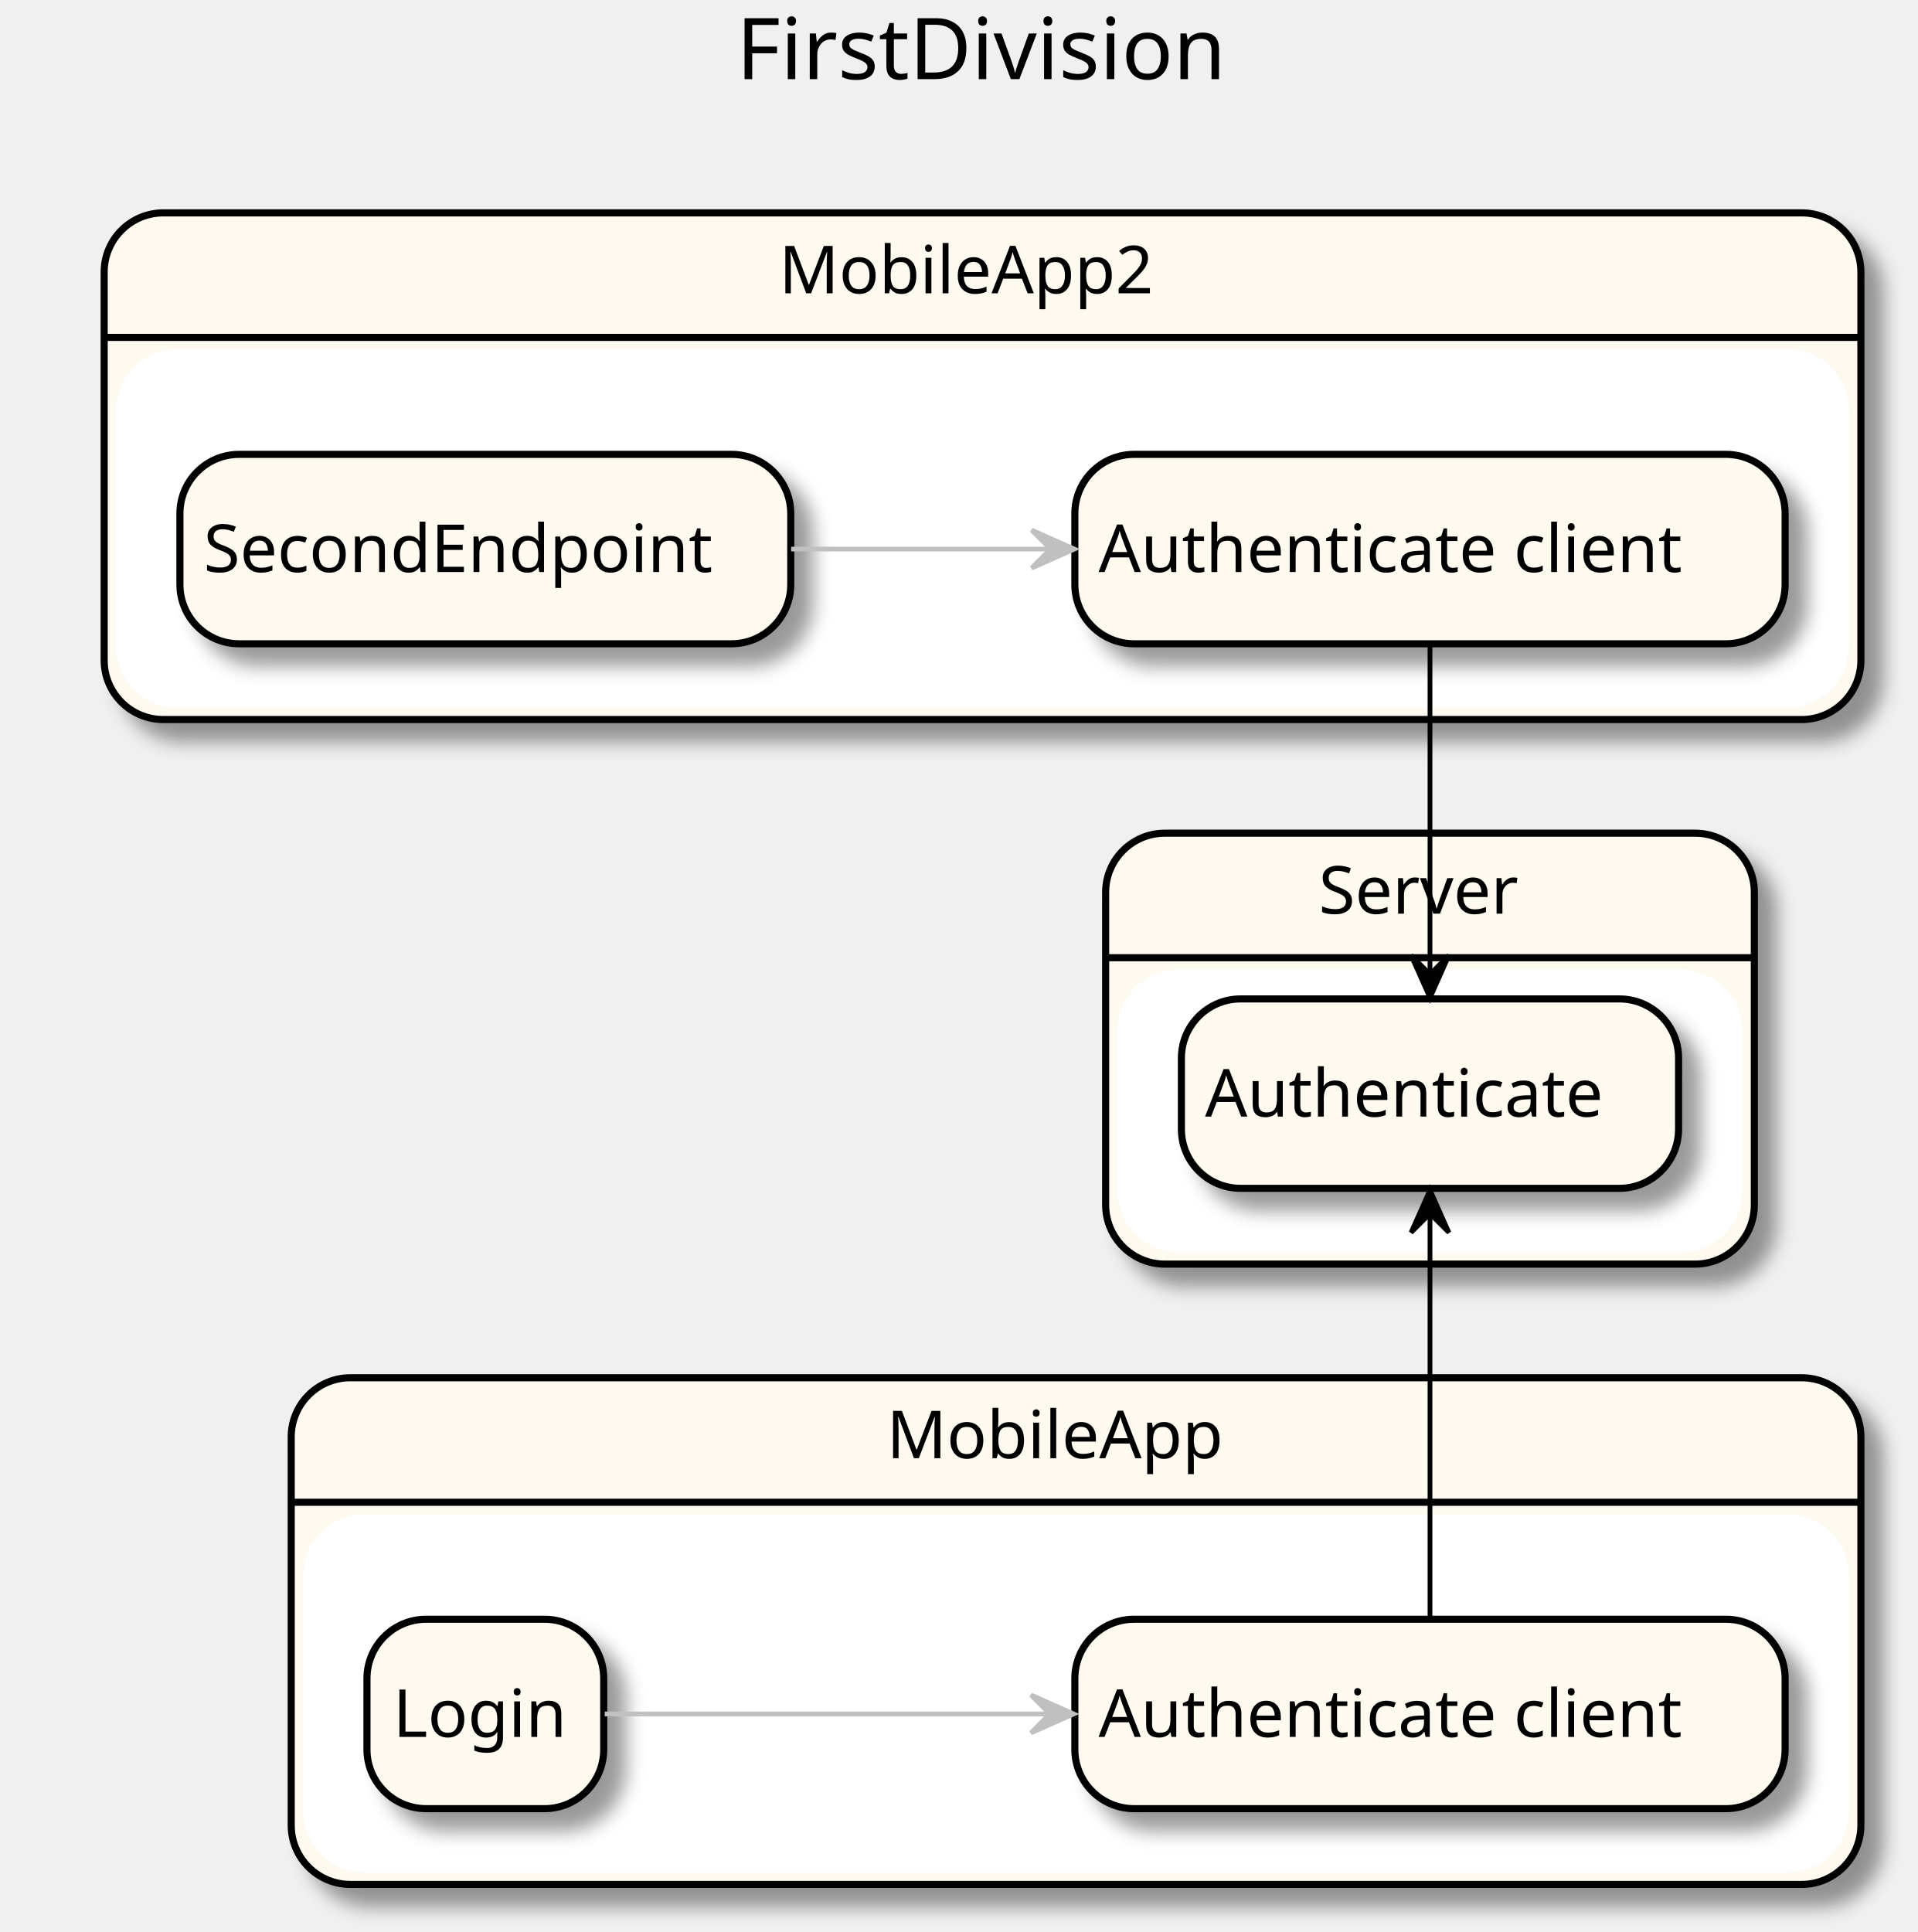
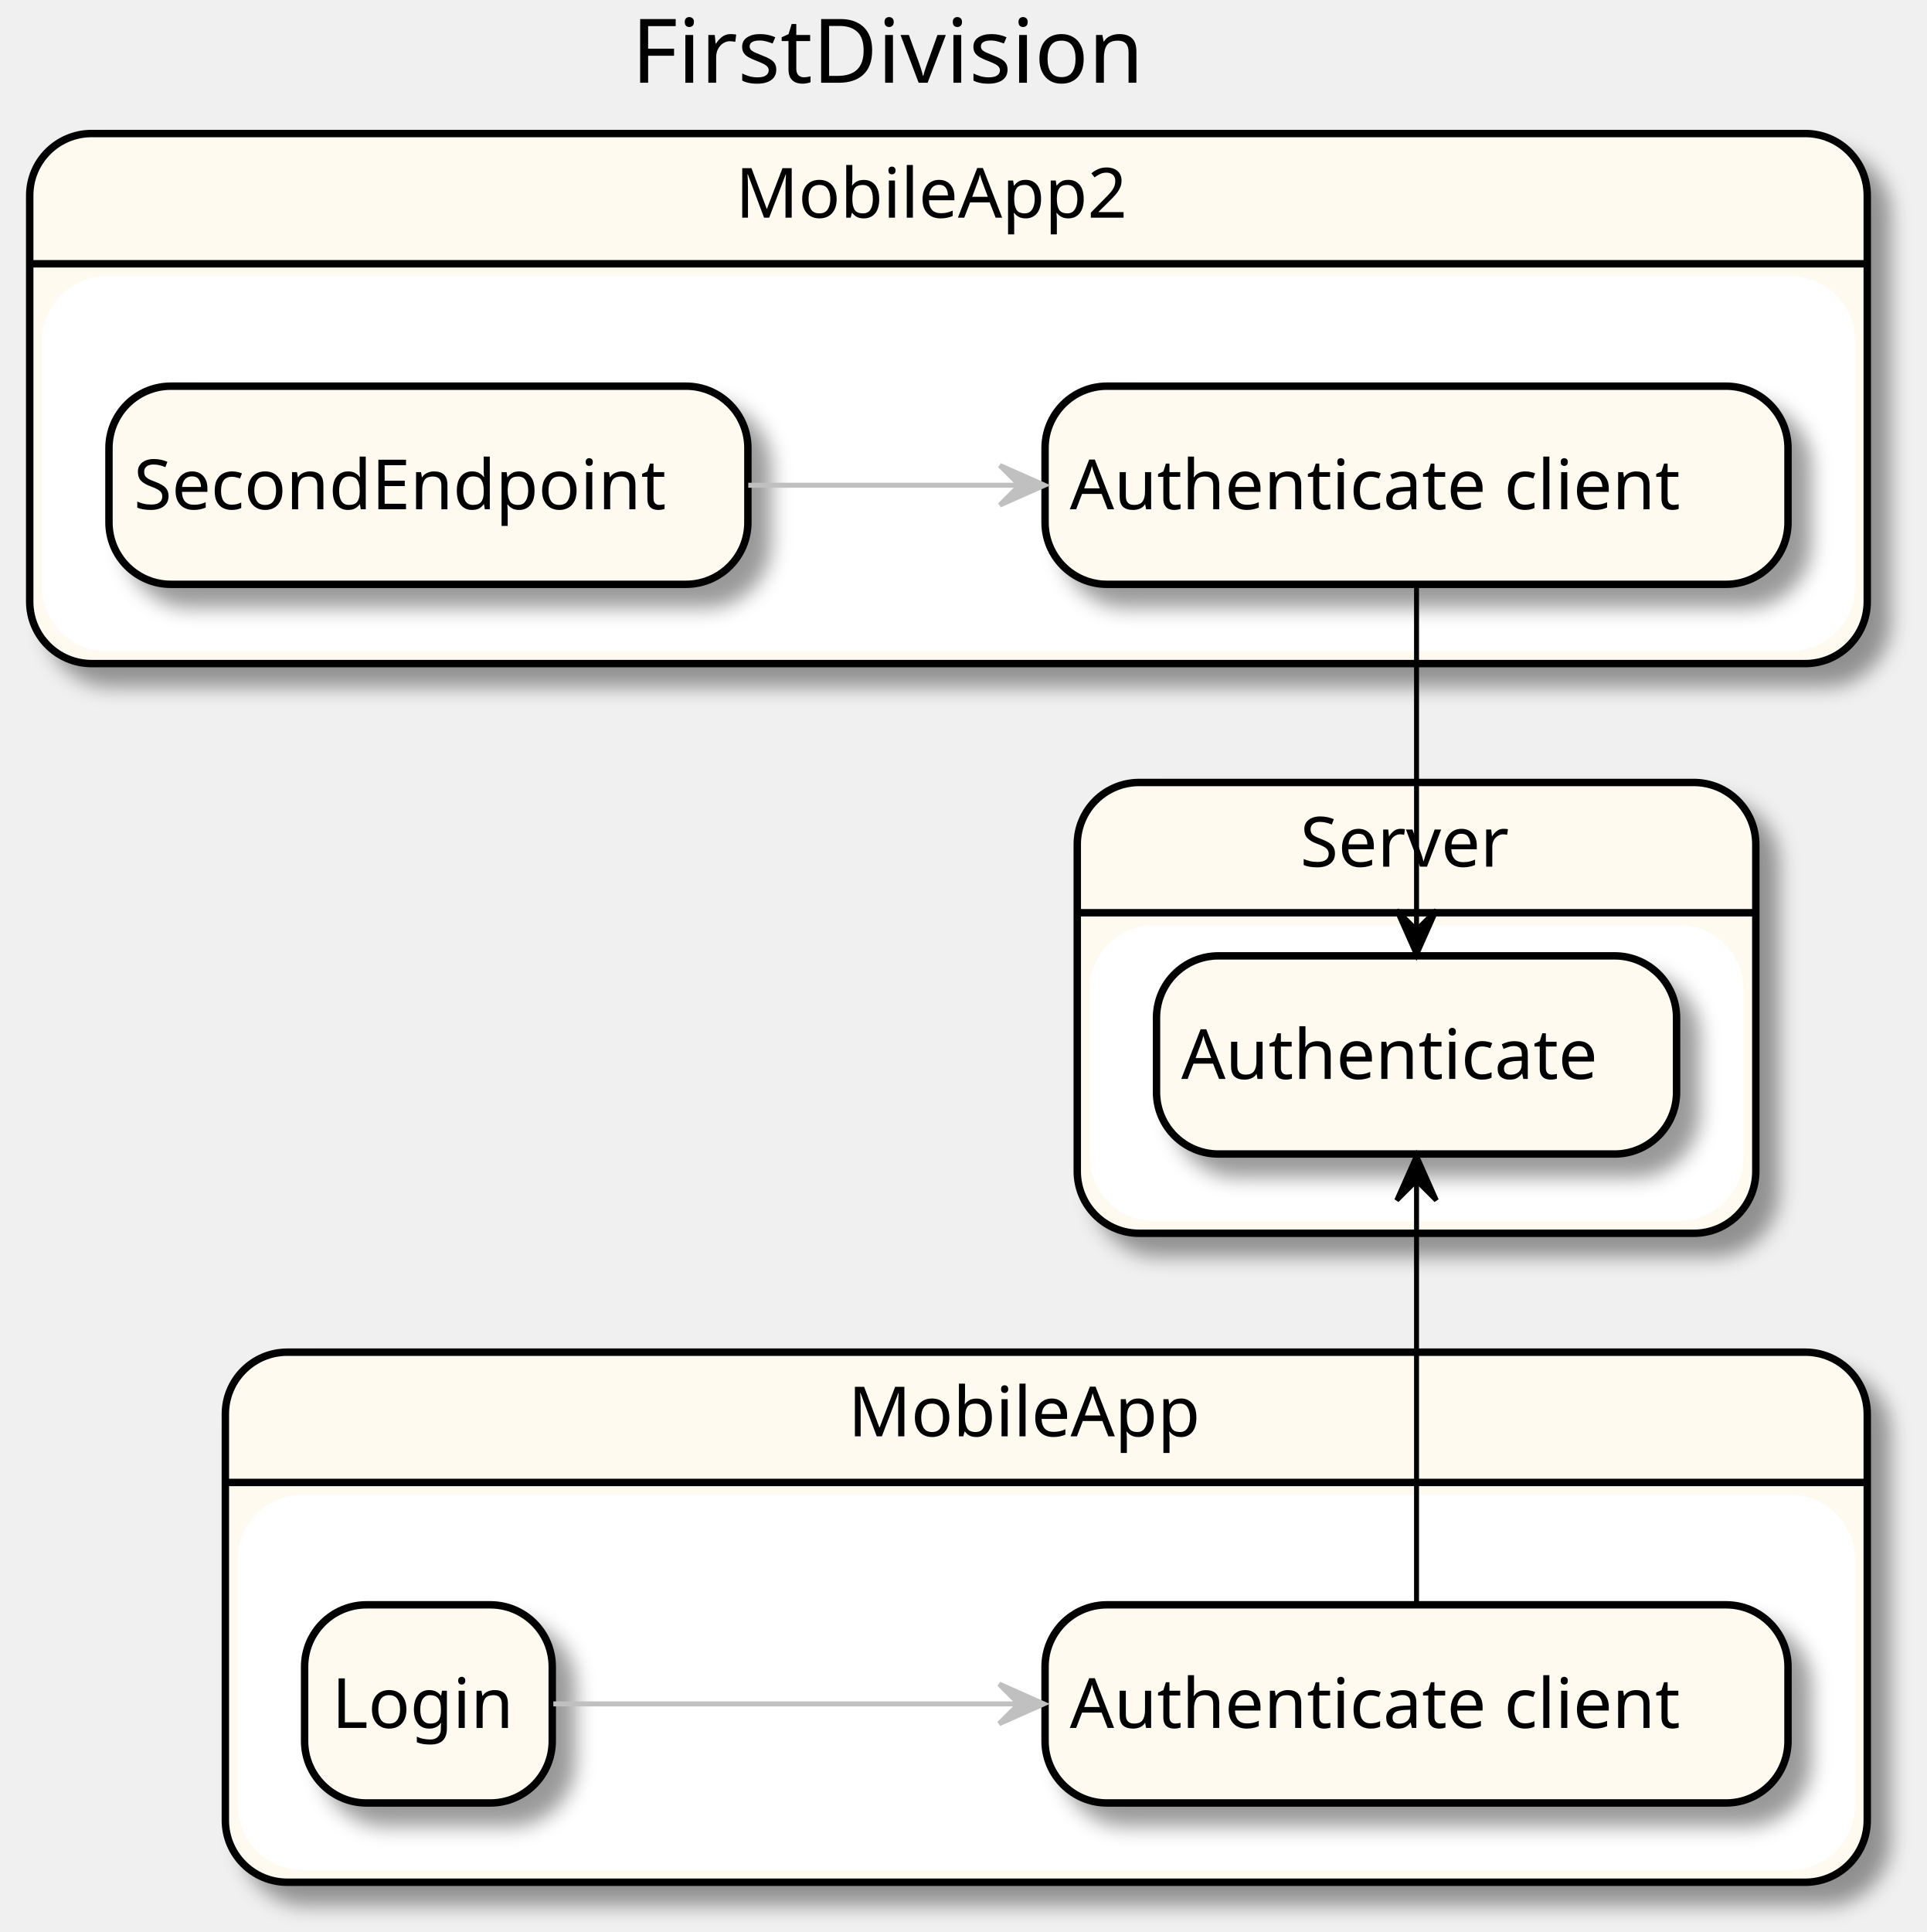
- <svg xmlns="http://www.w3.org/2000/svg" contentScriptType="application/ecmascript" contentStyleType="text/css" height="408px" preserveAspectRatio="none" style="width:405px;height:408px;" version="1.1" viewBox="0 0 405 408" width="405px" zoomAndPan="magnify">
+ <svg xmlns="http://www.w3.org/2000/svg" contentScriptType="application/ecmascript" contentStyleType="text/css" height="390px" preserveAspectRatio="none" style="width:389px;height:390px;" version="1.1" viewBox="0 0 389 390" width="389px" zoomAndPan="magnify">
  <defs>
    <filter height="300%" id="f1r19et0ckgh4h" width="300%" x="-1" y="-1">
      <feGaussianBlur result="blurOut" stdDeviation="2.0" />
      <feColorMatrix in="blurOut" result="blurOut2" type="matrix" values="0 0 0 0 0 0 0 0 0 0 0 0 0 0 0 0 0 0 .4 0" />
      <feOffset dx="4.0" dy="4.0" in="blurOut2" result="blurOut3" />
      <feBlend in="SourceGraphic" in2="blurOut3" mode="normal" />
    </filter>
  </defs>
  <g>
-     <text fill="#000000" font-family="sans-serif" font-size="18" lengthAdjust="spacingAndGlyphs" textLength="116" x="155.5" y="16.708">FirstDivision</text>
-     <rect fill="#FFFAF0" filter="url(#f1r19et0ckgh4h)" height="107" rx="12.5" ry="12.5" style="stroke: #000000; stroke-width: 1.5;" width="331.5" x="61.5" y="290.953" />
-     <rect fill="#FFFFFF" height="74.703" rx="12.5" ry="12.5" style="stroke: #FFFFFF; stroke-width: 1.0;" width="325.5" x="64.5" y="320.25" />
-     <line style="stroke: #000000; stroke-width: 1.5;" x1="61.5" x2="393" y1="317.25" y2="317.25" />
-     <text fill="#000000" font-family="sans-serif" font-size="14" lengthAdjust="spacingAndGlyphs" textLength="78" x="187.25" y="307.948">MobileApp</text>
-     <rect fill="#FFFAF0" filter="url(#f1r19et0ckgh4h)" height="107" rx="12.5" ry="12.5" style="stroke: #000000; stroke-width: 1.5;" width="371" x="22" y="44.953" />
-     <rect fill="#FFFFFF" height="74.703" rx="12.5" ry="12.5" style="stroke: #FFFFFF; stroke-width: 1.0;" width="365" x="25" y="74.25" />
-     <line style="stroke: #000000; stroke-width: 1.5;" x1="22" x2="393" y1="71.25" y2="71.25" />
-     <text fill="#000000" font-family="sans-serif" font-size="14" lengthAdjust="spacingAndGlyphs" textLength="86" x="164.5" y="61.948">MobileApp2</text>
-     <rect fill="#FFFAF0" filter="url(#f1r19et0ckgh4h)" height="91" rx="12.5" ry="12.5" style="stroke: #000000; stroke-width: 1.5;" width="137" x="233.5" y="175.953" />
-     <rect fill="#FFFFFF" height="58.703" rx="12.5" ry="12.5" style="stroke: #FFFFFF; stroke-width: 1.0;" width="131" x="236.5" y="205.25" />
-     <line style="stroke: #000000; stroke-width: 1.5;" x1="233.5" x2="370.5" y1="202.25" y2="202.25" />
-     <text fill="#000000" font-family="sans-serif" font-size="14" lengthAdjust="spacingAndGlyphs" textLength="47" x="278.5" y="192.948">Server</text>
-     <rect fill="#FFFAF0" filter="url(#f1r19et0ckgh4h)" height="40" rx="12.5" ry="12.5" style="stroke: #000000; stroke-width: 1.5;" width="150" x="227" y="341.953" />
-     <text fill="#000000" font-family="sans-serif" font-size="14" lengthAdjust="spacingAndGlyphs" textLength="140" x="232" y="366.8">Authenticate client</text>
-     <rect fill="#FFFAF0" filter="url(#f1r19et0ckgh4h)" height="40" rx="12.5" ry="12.5" style="stroke: #000000; stroke-width: 1.5;" width="50" x="77.5" y="341.953" />
-     <text fill="#000000" font-family="sans-serif" font-size="14" lengthAdjust="spacingAndGlyphs" textLength="39" x="83" y="366.8">Login</text>
-     <rect fill="#FFFAF0" filter="url(#f1r19et0ckgh4h)" height="40" rx="12.5" ry="12.5" style="stroke: #000000; stroke-width: 1.5;" width="150" x="227" y="95.953" />
-     <text fill="#000000" font-family="sans-serif" font-size="14" lengthAdjust="spacingAndGlyphs" textLength="140" x="232" y="120.8">Authenticate client</text>
-     <rect fill="#FFFAF0" filter="url(#f1r19et0ckgh4h)" height="40" rx="12.5" ry="12.5" style="stroke: #000000; stroke-width: 1.5;" width="129" x="38" y="95.953" />
-     <text fill="#000000" font-family="sans-serif" font-size="14" lengthAdjust="spacingAndGlyphs" textLength="119" x="43" y="120.8">SecondEndpoint</text>
-     <rect fill="#FFFAF0" filter="url(#f1r19et0ckgh4h)" height="40" rx="12.5" ry="12.5" style="stroke: #000000; stroke-width: 1.5;" width="105" x="249.5" y="210.953" />
-     <text fill="#000000" font-family="sans-serif" font-size="14" lengthAdjust="spacingAndGlyphs" textLength="95" x="254.5" y="235.8">Authenticate</text>
-     <path d="M127.717,361.953 C151.085,361.953 187.766,361.953 221.373,361.953 " fill="none" id="_1-&gt;_0" style="stroke: #C0C0C0; stroke-width: 1.0;" />
-     <polygon fill="#C0C0C0" points="226.738,361.953,217.738,357.953,221.738,361.953,217.738,365.953,226.738,361.953" style="stroke: #C0C0C0; stroke-width: 1.0;" />
-     <path d="M302,341.74 C302,313.358 302,284.975 302,256.592 " fill="none" id="_0-&gt;_4" style="stroke: #000000; stroke-width: 1.0;" />
-     <polygon fill="#000000" points="302,251.293,298,260.293,302,256.293,306,260.293,302,251.293" style="stroke: #000000; stroke-width: 1.0;" />
-     <path d="M167.077,115.953 C184.497,115.953 203.596,115.953 221.776,115.953 " fill="none" id="_3-&gt;_2" style="stroke: #C0C0C0; stroke-width: 1.0;" />
-     <polygon fill="#C0C0C0" points="226.877,115.953,217.877,111.953,221.877,115.953,217.877,119.953,226.877,115.953" style="stroke: #C0C0C0; stroke-width: 1.0;" />
-     <path d="M302,136.317 C302,159.38 302,182.443 302,205.505 " fill="none" id="_2-&gt;_4" style="stroke: #000000; stroke-width: 1.0;" />
-     <polygon fill="#000000" points="302,210.738,306,201.738,302,205.738,298,201.738,302,210.738" style="stroke: #000000; stroke-width: 1.0;" />
+     <text fill="#000000" font-family="sans-serif" font-size="18" lengthAdjust="spacingAndGlyphs" textLength="116" x="127.5" y="16.708">FirstDivision</text>
+     <rect fill="#FFFAF0" filter="url(#f1r19et0ckgh4h)" height="107" rx="12.5" ry="12.5" style="stroke: #000000; stroke-width: 1.5;" width="331.5" x="45.5" y="272.953" />
+     <rect fill="#FFFFFF" height="74.703" rx="12.5" ry="12.5" style="stroke: #FFFFFF; stroke-width: 1.0;" width="325.5" x="48.5" y="302.25" />
+     <line style="stroke: #000000; stroke-width: 1.5;" x1="45.5" x2="377" y1="299.25" y2="299.25" />
+     <text fill="#000000" font-family="sans-serif" font-size="14" lengthAdjust="spacingAndGlyphs" textLength="78" x="171.25" y="289.948">MobileApp</text>
+     <rect fill="#FFFAF0" filter="url(#f1r19et0ckgh4h)" height="107" rx="12.5" ry="12.5" style="stroke: #000000; stroke-width: 1.5;" width="371" x="6" y="26.953" />
+     <rect fill="#FFFFFF" height="74.703" rx="12.5" ry="12.5" style="stroke: #FFFFFF; stroke-width: 1.0;" width="365" x="9" y="56.25" />
+     <line style="stroke: #000000; stroke-width: 1.5;" x1="6" x2="377" y1="53.25" y2="53.25" />
+     <text fill="#000000" font-family="sans-serif" font-size="14" lengthAdjust="spacingAndGlyphs" textLength="86" x="148.5" y="43.948">MobileApp2</text>
+     <rect fill="#FFFAF0" filter="url(#f1r19et0ckgh4h)" height="91" rx="12.5" ry="12.5" style="stroke: #000000; stroke-width: 1.5;" width="137" x="217.5" y="157.953" />
+     <rect fill="#FFFFFF" height="58.703" rx="12.5" ry="12.5" style="stroke: #FFFFFF; stroke-width: 1.0;" width="131" x="220.5" y="187.25" />
+     <line style="stroke: #000000; stroke-width: 1.5;" x1="217.5" x2="354.5" y1="184.25" y2="184.25" />
+     <text fill="#000000" font-family="sans-serif" font-size="14" lengthAdjust="spacingAndGlyphs" textLength="47" x="262.5" y="174.948">Server</text>
+     <rect fill="#FFFAF0" filter="url(#f1r19et0ckgh4h)" height="40" rx="12.5" ry="12.5" style="stroke: #000000; stroke-width: 1.5;" width="150" x="211" y="323.953" />
+     <text fill="#000000" font-family="sans-serif" font-size="14" lengthAdjust="spacingAndGlyphs" textLength="140" x="216" y="348.8">Authenticate client</text>
+     <rect fill="#FFFAF0" filter="url(#f1r19et0ckgh4h)" height="40" rx="12.5" ry="12.5" style="stroke: #000000; stroke-width: 1.5;" width="50" x="61.5" y="323.953" />
+     <text fill="#000000" font-family="sans-serif" font-size="14" lengthAdjust="spacingAndGlyphs" textLength="39" x="67" y="348.8">Login</text>
+     <rect fill="#FFFAF0" filter="url(#f1r19et0ckgh4h)" height="40" rx="12.5" ry="12.5" style="stroke: #000000; stroke-width: 1.5;" width="150" x="211" y="77.953" />
+     <text fill="#000000" font-family="sans-serif" font-size="14" lengthAdjust="spacingAndGlyphs" textLength="140" x="216" y="102.8">Authenticate client</text>
+     <rect fill="#FFFAF0" filter="url(#f1r19et0ckgh4h)" height="40" rx="12.5" ry="12.5" style="stroke: #000000; stroke-width: 1.5;" width="129" x="22" y="77.953" />
+     <text fill="#000000" font-family="sans-serif" font-size="14" lengthAdjust="spacingAndGlyphs" textLength="119" x="27" y="102.8">SecondEndpoint</text>
+     <rect fill="#FFFAF0" filter="url(#f1r19et0ckgh4h)" height="40" rx="12.5" ry="12.5" style="stroke: #000000; stroke-width: 1.5;" width="105" x="233.5" y="192.953" />
+     <text fill="#000000" font-family="sans-serif" font-size="14" lengthAdjust="spacingAndGlyphs" textLength="95" x="238.5" y="217.8">Authenticate</text>
+     <path d="M111.717,343.953 C135.085,343.953 171.766,343.953 205.373,343.953 " fill="none" id="_1-&gt;_0" style="stroke: #C0C0C0; stroke-width: 1.0;" />
+     <polygon fill="#C0C0C0" points="210.738,343.953,201.738,339.953,205.738,343.953,201.738,347.953,210.738,343.953" style="stroke: #C0C0C0; stroke-width: 1.0;" />
+     <path d="M286,323.74 C286,295.358 286,266.975 286,238.592 " fill="none" id="_0-&gt;_4" style="stroke: #000000; stroke-width: 1.0;" />
+     <polygon fill="#000000" points="286,233.293,282,242.293,286,238.293,290,242.293,286,233.293" style="stroke: #000000; stroke-width: 1.0;" />
+     <path d="M151.077,97.953 C168.497,97.953 187.596,97.953 205.776,97.953 " fill="none" id="_3-&gt;_2" style="stroke: #C0C0C0; stroke-width: 1.0;" />
+     <polygon fill="#C0C0C0" points="210.877,97.953,201.877,93.953,205.877,97.953,201.877,101.953,210.877,97.953" style="stroke: #C0C0C0; stroke-width: 1.0;" />
+     <path d="M286,118.317 C286,141.38 286,164.443 286,187.505 " fill="none" id="_2-&gt;_4" style="stroke: #000000; stroke-width: 1.0;" />
+     <polygon fill="#000000" points="286,192.738,290,183.738,286,187.738,282,183.738,286,192.738" style="stroke: #000000; stroke-width: 1.0;" />
  </g>
</svg>
